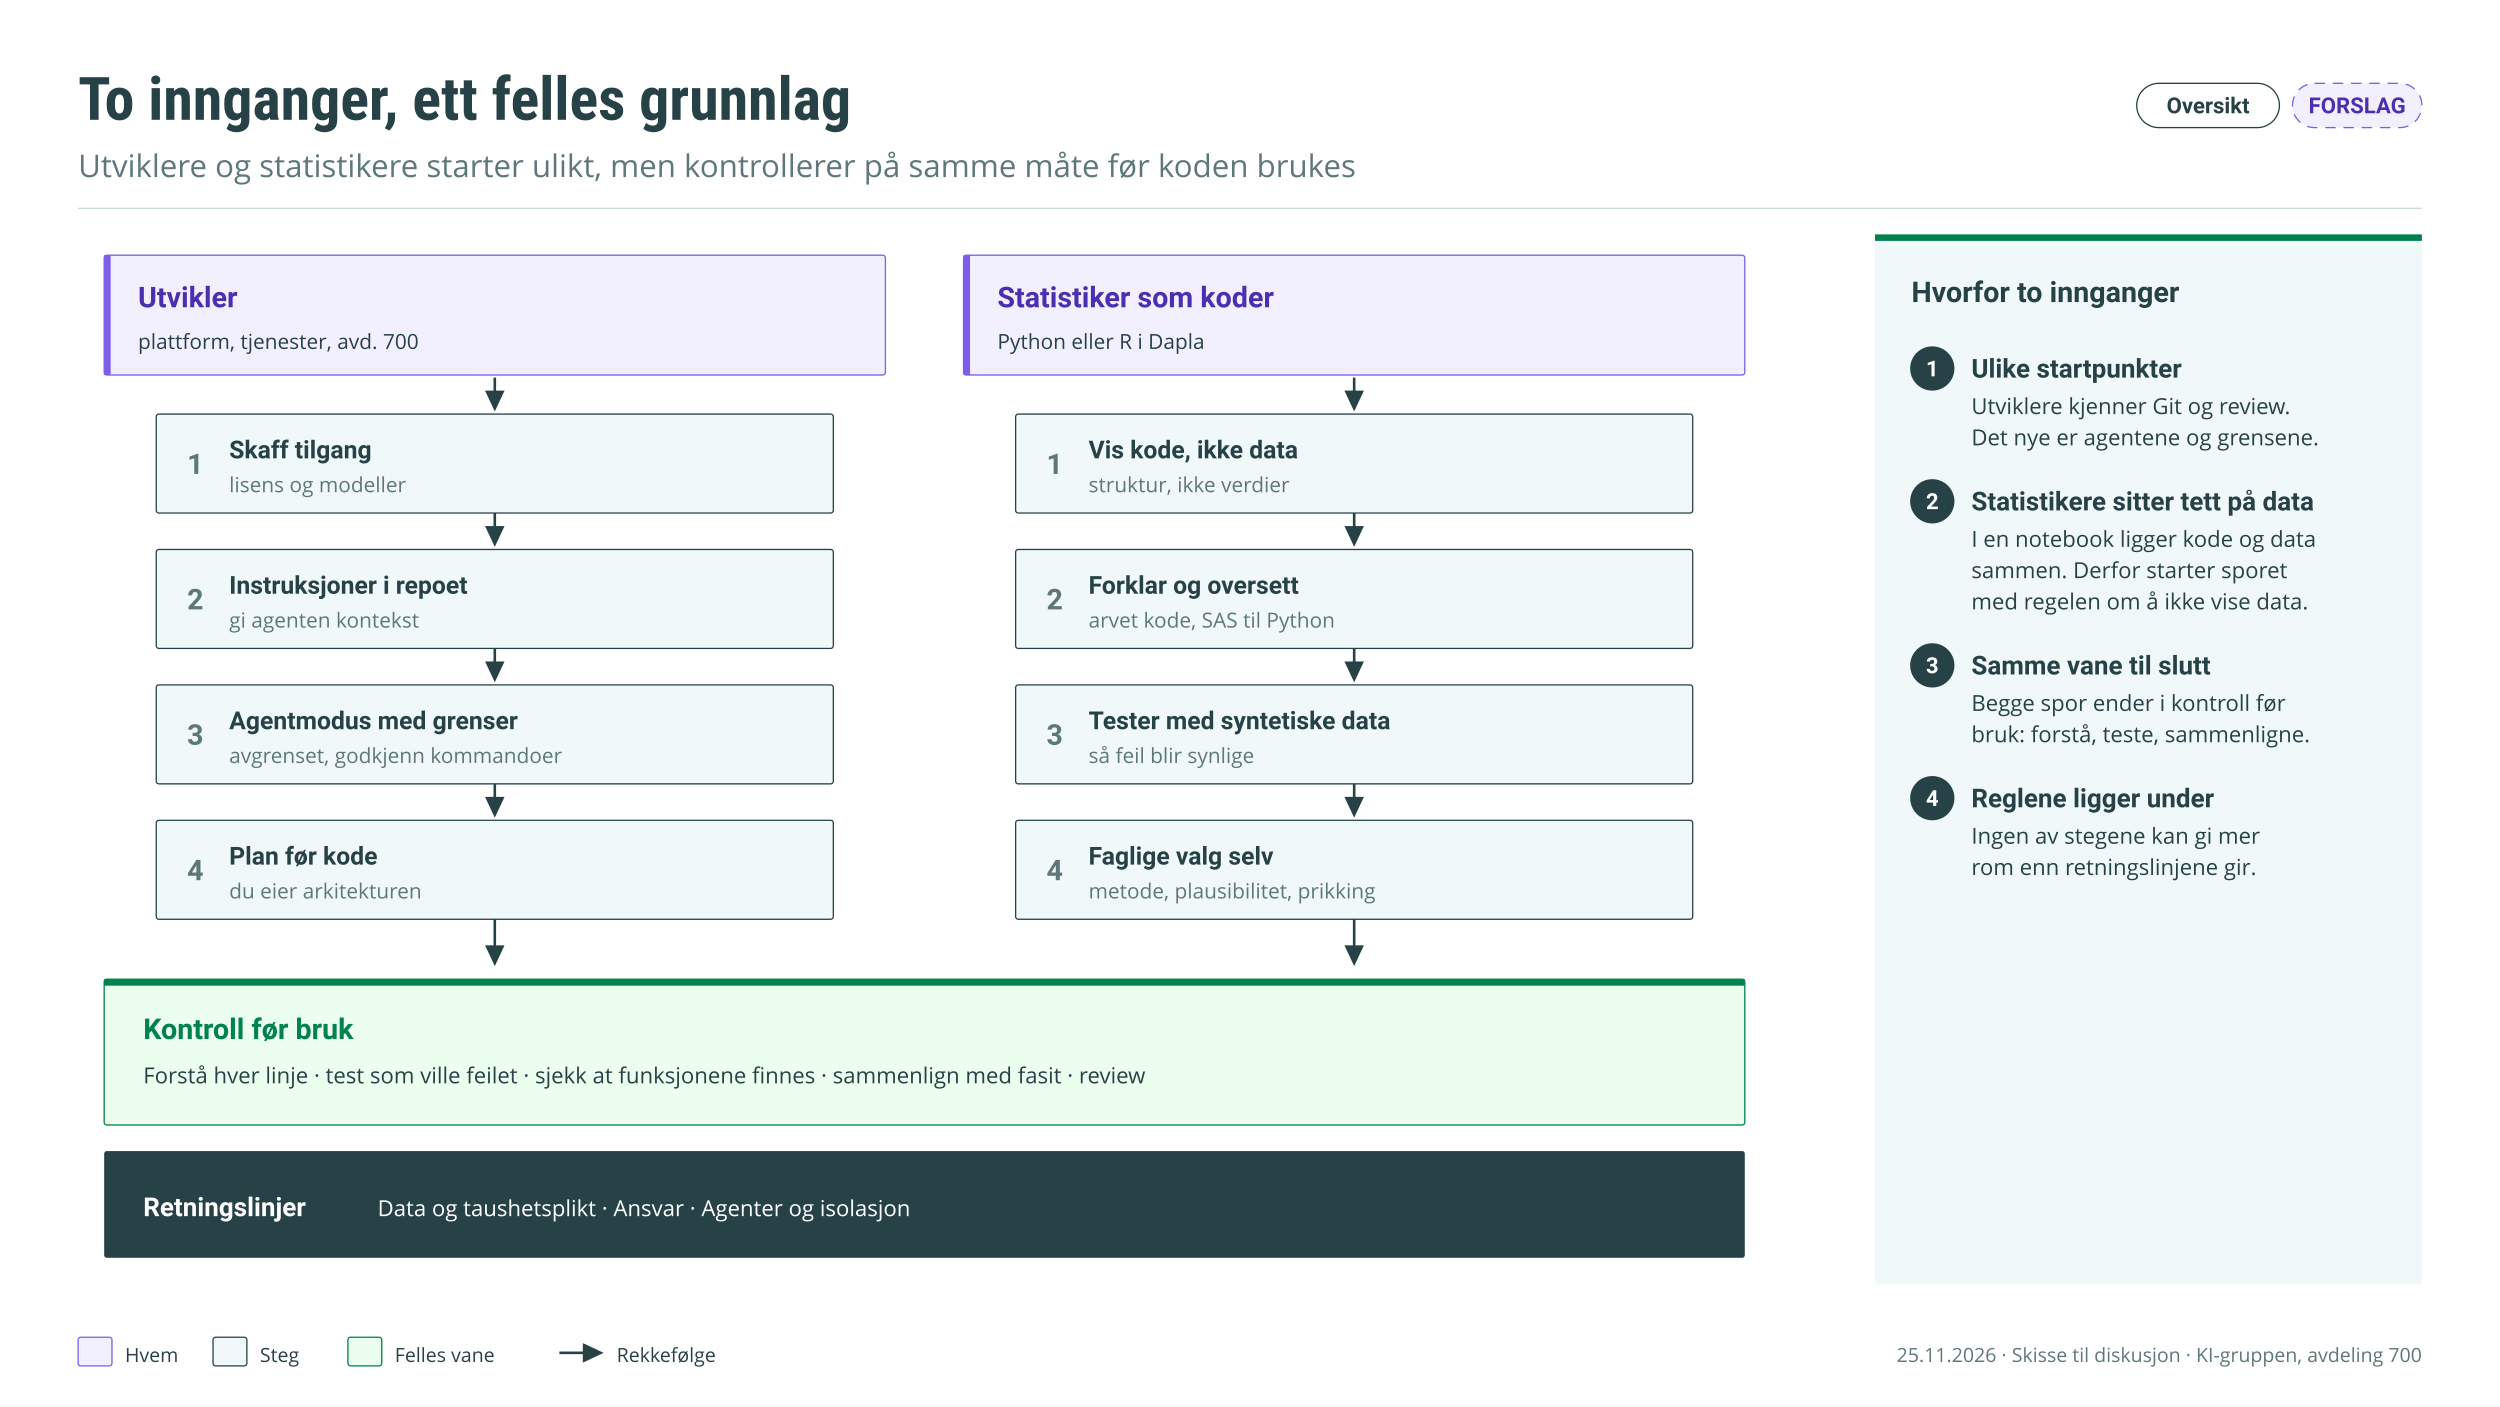
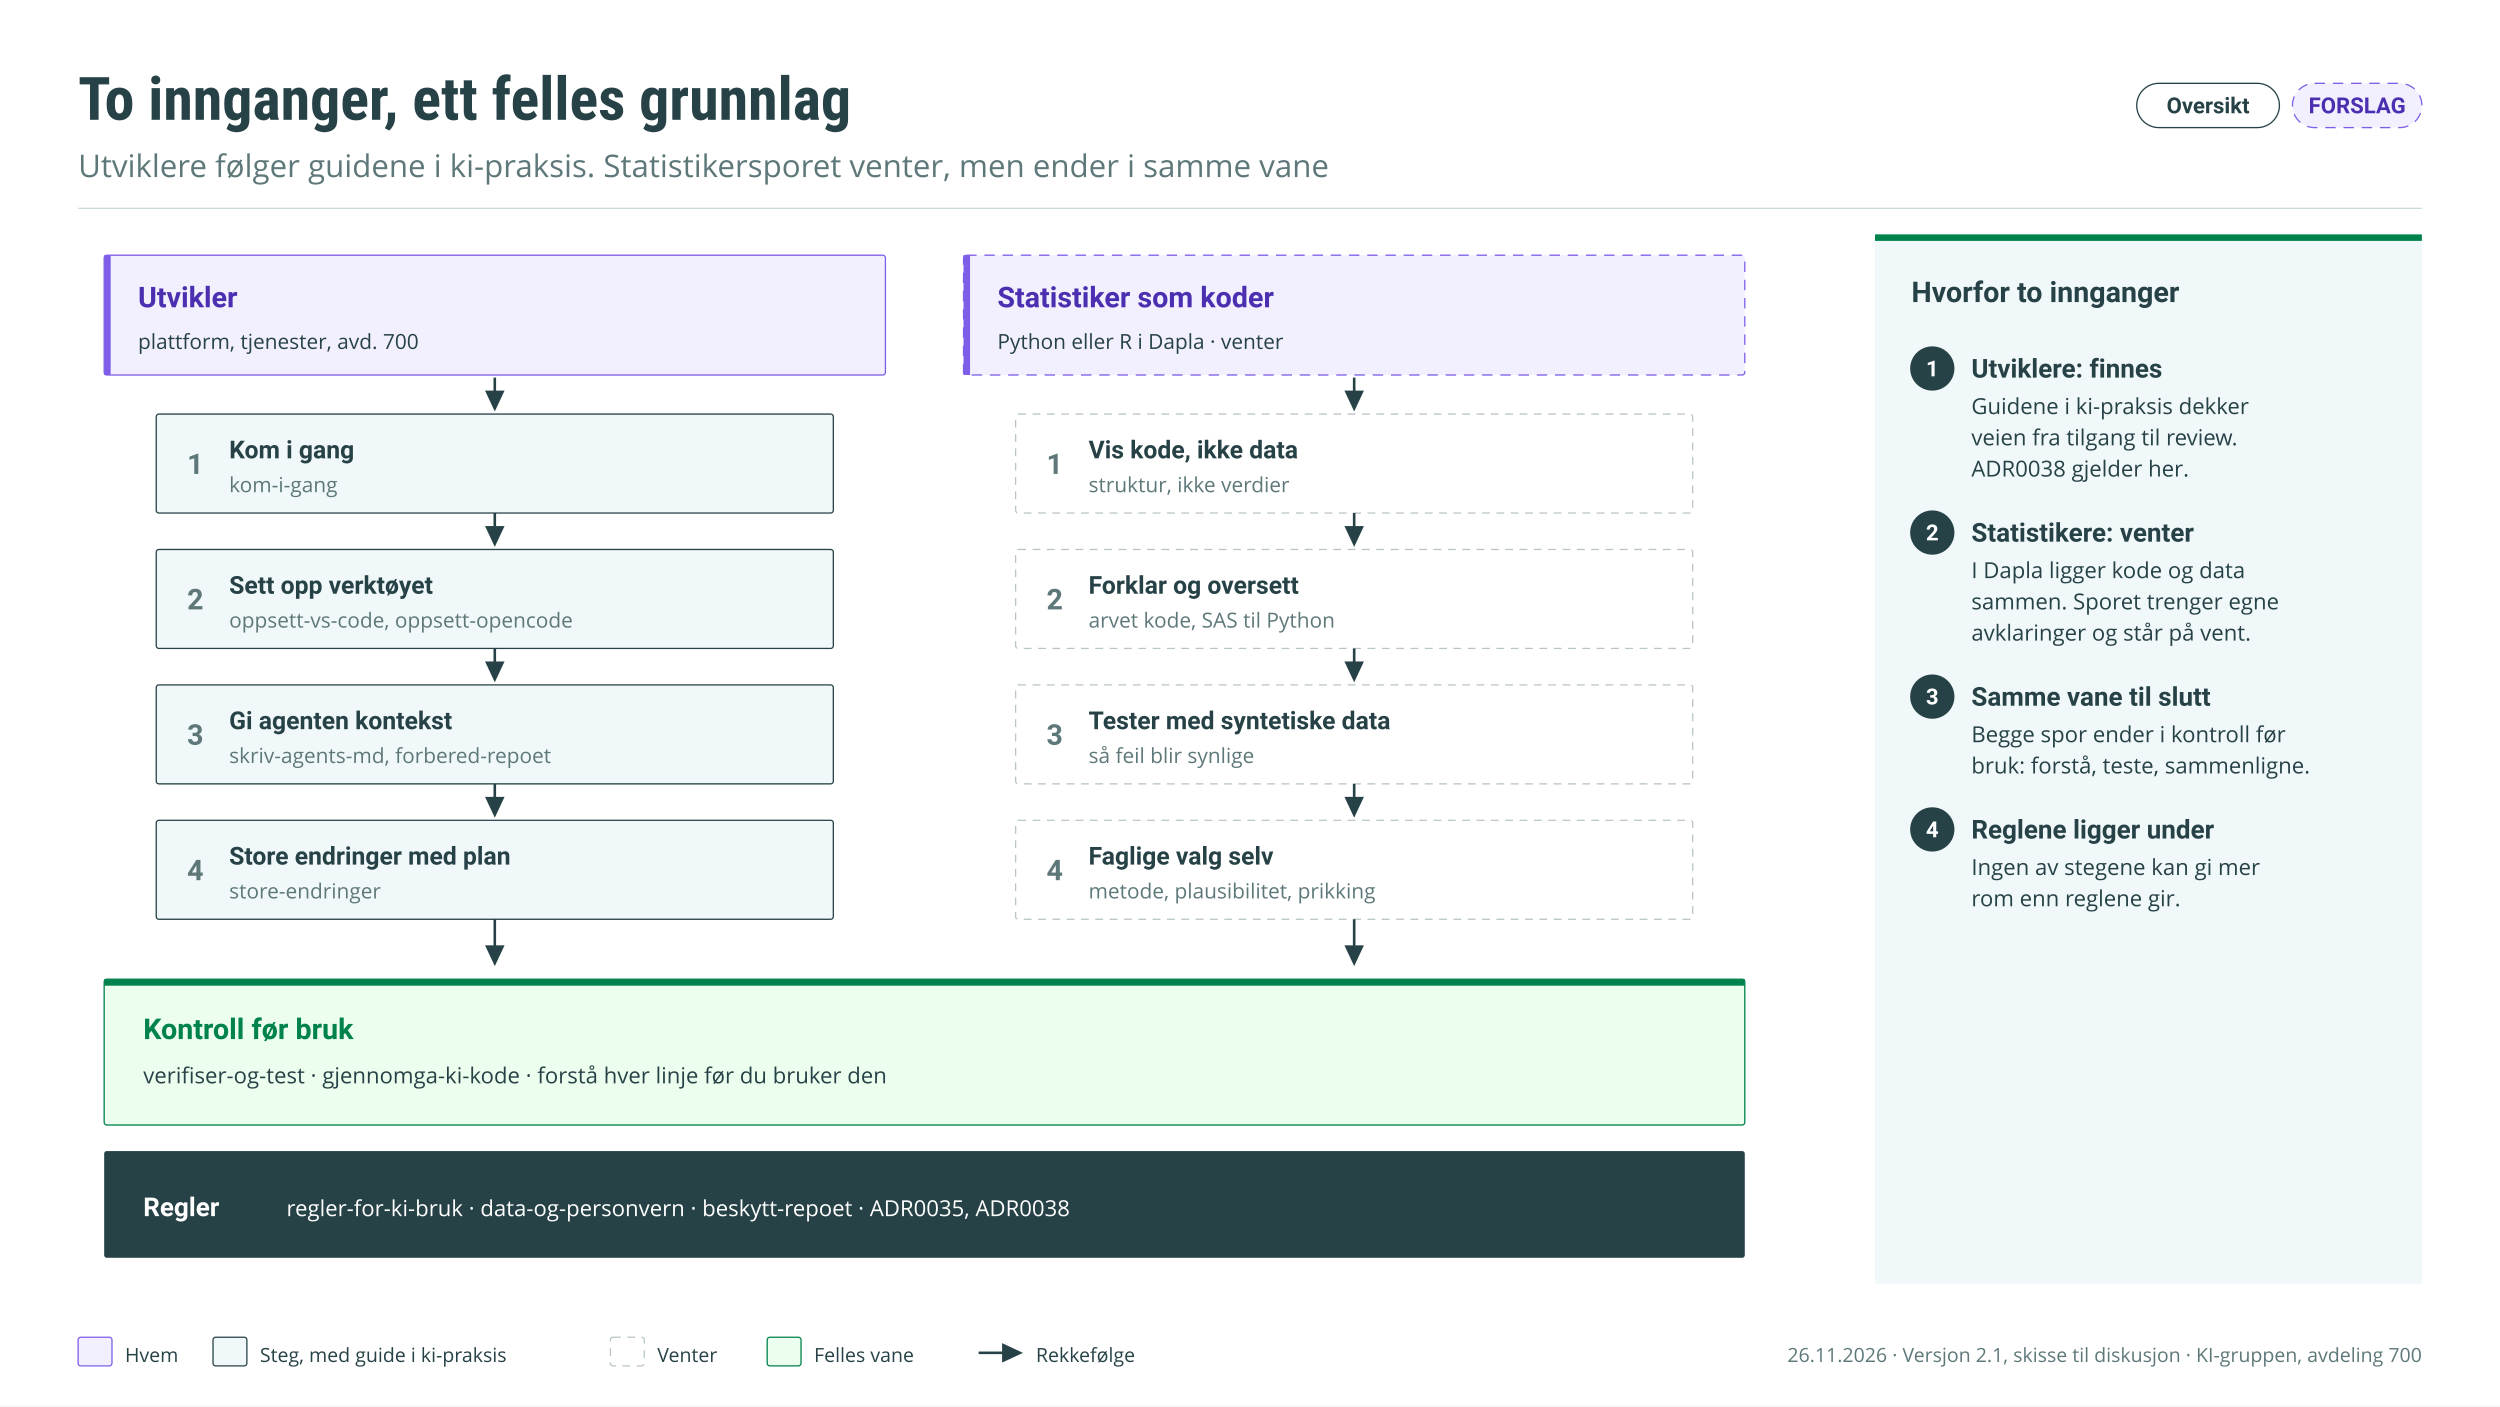
<svg xmlns="http://www.w3.org/2000/svg" width="1920" height="1080" viewBox="0 0 1920 1080">
  <rect x="0" y="0" width="1920" height="1080" fill="#ffffff" />
  <text x="60" y="92" font-family="Roboto Condensed, Arial Narrow, Arial, sans-serif" font-size="46" font-weight="700" fill="#274247" text-anchor="start">To innganger, ett felles grunnlag</text>
-   <text x="60" y="136" font-family="Open Sans, Segoe UI, Arial, sans-serif" font-size="24" font-weight="400" fill="#5e787a" text-anchor="start">Utviklere og statistikere starter ulikt, men kontrollerer på samme måte før koden brukes</text>
+   <text x="60" y="136" font-family="Open Sans, Segoe UI, Arial, sans-serif" font-size="24" font-weight="400" fill="#5e787a" text-anchor="start">Utviklere følger guidene i ki-praksis. Statistikersporet venter, men ender i samme vane</text>
  <rect x="1760.6" y="64" width="99.4" height="34" rx="17" fill="#f2f0ff" stroke="#7e5ee8" stroke-width="1" stroke-dasharray="8 6" />
  <text x="1810.3" y="87" font-family="Roboto, Arial, sans-serif" font-size="17" font-weight="700" fill="#4b2fb0" text-anchor="middle">FORSLAG</text>
  <rect x="1641.0" y="64" width="109.6" height="34" rx="17" fill="#ffffff" stroke="#274247" stroke-width="1" />
  <text x="1695.8" y="87" font-family="Roboto, Arial, sans-serif" font-size="17" font-weight="700" fill="#274247" text-anchor="middle">Oversikt</text>
  <line x1="60" y1="160" x2="1860" y2="160" stroke="#c3dcdc" stroke-width="1" />
  <rect x="1440" y="180" width="420" height="806" rx="2" fill="#f0f8f9" stroke="none" stroke-width="0" />
  <rect x="1440" y="180" width="420" height="5" rx="0" fill="#00824d" stroke="none" stroke-width="0" />
  <text x="1468" y="232" font-family="Roboto, Arial, sans-serif" font-size="22" font-weight="700" fill="#274247" text-anchor="start">Hvorfor to innganger</text>
  <circle cx="1484" cy="283" r="17" fill="#274247" />
  <text x="1484" y="289" font-family="Roboto, Arial, sans-serif" font-size="17" font-weight="700" fill="#ffffff" text-anchor="middle">1</text>
-   <text x="1514" y="290" font-family="Roboto, Arial, sans-serif" font-size="20" font-weight="700" fill="#274247" text-anchor="start">Ulike startpunkter</text>
-   <text x="1514" y="318" font-family="Open Sans, Segoe UI, Arial, sans-serif" font-size="17" font-weight="400" fill="#274247" text-anchor="start">Utviklere kjenner Git og review.</text>
-   <text x="1514" y="342" font-family="Open Sans, Segoe UI, Arial, sans-serif" font-size="17" font-weight="400" fill="#274247" text-anchor="start">Det nye er agentene og grensene.</text>
-   <circle cx="1484" cy="385" r="17" fill="#274247" />
-   <text x="1484" y="391" font-family="Roboto, Arial, sans-serif" font-size="17" font-weight="700" fill="#ffffff" text-anchor="middle">2</text>
-   <text x="1514" y="392" font-family="Roboto, Arial, sans-serif" font-size="20" font-weight="700" fill="#274247" text-anchor="start">Statistikere sitter tett på data</text>
-   <text x="1514" y="420" font-family="Open Sans, Segoe UI, Arial, sans-serif" font-size="17" font-weight="400" fill="#274247" text-anchor="start">I en notebook ligger kode og data</text>
-   <text x="1514" y="444" font-family="Open Sans, Segoe UI, Arial, sans-serif" font-size="17" font-weight="400" fill="#274247" text-anchor="start">sammen. Derfor starter sporet</text>
-   <text x="1514" y="468" font-family="Open Sans, Segoe UI, Arial, sans-serif" font-size="17" font-weight="400" fill="#274247" text-anchor="start">med regelen om å ikke vise data.</text>
-   <circle cx="1484" cy="511" r="17" fill="#274247" />
-   <text x="1484" y="517" font-family="Roboto, Arial, sans-serif" font-size="17" font-weight="700" fill="#ffffff" text-anchor="middle">3</text>
-   <text x="1514" y="518" font-family="Roboto, Arial, sans-serif" font-size="20" font-weight="700" fill="#274247" text-anchor="start">Samme vane til slutt</text>
-   <text x="1514" y="546" font-family="Open Sans, Segoe UI, Arial, sans-serif" font-size="17" font-weight="400" fill="#274247" text-anchor="start">Begge spor ender i kontroll før</text>
-   <text x="1514" y="570" font-family="Open Sans, Segoe UI, Arial, sans-serif" font-size="17" font-weight="400" fill="#274247" text-anchor="start">bruk: forstå, teste, sammenligne.</text>
-   <circle cx="1484" cy="613" r="17" fill="#274247" />
-   <text x="1484" y="619" font-family="Roboto, Arial, sans-serif" font-size="17" font-weight="700" fill="#ffffff" text-anchor="middle">4</text>
-   <text x="1514" y="620" font-family="Roboto, Arial, sans-serif" font-size="20" font-weight="700" fill="#274247" text-anchor="start">Reglene ligger under</text>
-   <text x="1514" y="648" font-family="Open Sans, Segoe UI, Arial, sans-serif" font-size="17" font-weight="400" fill="#274247" text-anchor="start">Ingen av stegene kan gi mer</text>
-   <text x="1514" y="672" font-family="Open Sans, Segoe UI, Arial, sans-serif" font-size="17" font-weight="400" fill="#274247" text-anchor="start">rom enn retningslinjene gir.</text>
+   <text x="1514" y="290" font-family="Roboto, Arial, sans-serif" font-size="20" font-weight="700" fill="#274247" text-anchor="start">Utviklere: finnes</text>
+   <text x="1514" y="318" font-family="Open Sans, Segoe UI, Arial, sans-serif" font-size="17" font-weight="400" fill="#274247" text-anchor="start">Guidene i ki-praksis dekker</text>
+   <text x="1514" y="342" font-family="Open Sans, Segoe UI, Arial, sans-serif" font-size="17" font-weight="400" fill="#274247" text-anchor="start">veien fra tilgang til review.</text>
+   <text x="1514" y="366" font-family="Open Sans, Segoe UI, Arial, sans-serif" font-size="17" font-weight="400" fill="#274247" text-anchor="start">ADR0038 gjelder her.</text>
+   <circle cx="1484" cy="409" r="17" fill="#274247" />
+   <text x="1484" y="415" font-family="Roboto, Arial, sans-serif" font-size="17" font-weight="700" fill="#ffffff" text-anchor="middle">2</text>
+   <text x="1514" y="416" font-family="Roboto, Arial, sans-serif" font-size="20" font-weight="700" fill="#274247" text-anchor="start">Statistikere: venter</text>
+   <text x="1514" y="444" font-family="Open Sans, Segoe UI, Arial, sans-serif" font-size="17" font-weight="400" fill="#274247" text-anchor="start">I Dapla ligger kode og data</text>
+   <text x="1514" y="468" font-family="Open Sans, Segoe UI, Arial, sans-serif" font-size="17" font-weight="400" fill="#274247" text-anchor="start">sammen. Sporet trenger egne</text>
+   <text x="1514" y="492" font-family="Open Sans, Segoe UI, Arial, sans-serif" font-size="17" font-weight="400" fill="#274247" text-anchor="start">avklaringer og står på vent.</text>
+   <circle cx="1484" cy="535" r="17" fill="#274247" />
+   <text x="1484" y="541" font-family="Roboto, Arial, sans-serif" font-size="17" font-weight="700" fill="#ffffff" text-anchor="middle">3</text>
+   <text x="1514" y="542" font-family="Roboto, Arial, sans-serif" font-size="20" font-weight="700" fill="#274247" text-anchor="start">Samme vane til slutt</text>
+   <text x="1514" y="570" font-family="Open Sans, Segoe UI, Arial, sans-serif" font-size="17" font-weight="400" fill="#274247" text-anchor="start">Begge spor ender i kontroll før</text>
+   <text x="1514" y="594" font-family="Open Sans, Segoe UI, Arial, sans-serif" font-size="17" font-weight="400" fill="#274247" text-anchor="start">bruk: forstå, teste, sammenligne.</text>
+   <circle cx="1484" cy="637" r="17" fill="#274247" />
+   <text x="1484" y="643" font-family="Roboto, Arial, sans-serif" font-size="17" font-weight="700" fill="#ffffff" text-anchor="middle">4</text>
+   <text x="1514" y="644" font-family="Roboto, Arial, sans-serif" font-size="20" font-weight="700" fill="#274247" text-anchor="start">Reglene ligger under</text>
+   <text x="1514" y="672" font-family="Open Sans, Segoe UI, Arial, sans-serif" font-size="17" font-weight="400" fill="#274247" text-anchor="start">Ingen av stegene kan gi mer</text>
+   <text x="1514" y="696" font-family="Open Sans, Segoe UI, Arial, sans-serif" font-size="17" font-weight="400" fill="#274247" text-anchor="start">rom enn reglene gir.</text>
  <rect x="60" y="1027" width="26" height="22" rx="2" fill="#f2f0ff" stroke="#7e5ee8" stroke-width="1" />
  <text x="96" y="1046" font-family="Open Sans, Segoe UI, Arial, sans-serif" font-size="15" font-weight="400" fill="#274247" text-anchor="start">Hvem</text>
  <rect x="163.6" y="1027" width="26" height="22" rx="2" fill="#f0f8f9" stroke="#274247" stroke-width="1" />
-   <text x="199.6" y="1046" font-family="Open Sans, Segoe UI, Arial, sans-serif" font-size="15" font-weight="400" fill="#274247" text-anchor="start">Steg</text>
-   <rect x="267.2" y="1027" width="26" height="22" rx="2" fill="#ecfeed" stroke="#00824d" stroke-width="1" />
-   <text x="303.2" y="1046" font-family="Open Sans, Segoe UI, Arial, sans-serif" font-size="15" font-weight="400" fill="#274247" text-anchor="start">Felles vane</text>
-   <polyline points="429.6,1039.0 451.6,1039.0" fill="none" stroke="#274247" stroke-width="2" stroke-linejoin="round" />
-   <polygon points="463.6,1039.0 447.6,1046.5 447.6,1031.5" fill="#274247" />
-   <text x="473.6" y="1046" font-family="Open Sans, Segoe UI, Arial, sans-serif" font-size="15" font-weight="400" fill="#274247" text-anchor="start">Rekkefølge</text>
-   <text x="1860" y="1046" font-family="Open Sans, Segoe UI, Arial, sans-serif" font-size="15" font-weight="400" fill="#5e787a" text-anchor="end">25.11.2026 · Skisse til diskusjon · KI-gruppen, avdeling 700</text>
+   <text x="199.6" y="1046" font-family="Open Sans, Segoe UI, Arial, sans-serif" font-size="15" font-weight="400" fill="#274247" text-anchor="start">Steg, med guide i ki-praksis</text>
+   <rect x="468.8" y="1027" width="26" height="22" rx="2" fill="#ffffff" stroke="#b9c5c6" stroke-width="1" stroke-dasharray="6 5" />
+   <text x="504.8" y="1046" font-family="Open Sans, Segoe UI, Arial, sans-serif" font-size="15" font-weight="400" fill="#274247" text-anchor="start">Venter</text>
+   <rect x="589.2" y="1027" width="26" height="22" rx="2" fill="#ecfeed" stroke="#00824d" stroke-width="1" />
+   <text x="625.2" y="1046" font-family="Open Sans, Segoe UI, Arial, sans-serif" font-size="15" font-weight="400" fill="#274247" text-anchor="start">Felles vane</text>
+   <polyline points="751.6,1039.0 773.6,1039.0" fill="none" stroke="#274247" stroke-width="2" stroke-linejoin="round" />
+   <polygon points="785.6,1039.0 769.6,1046.5 769.6,1031.5" fill="#274247" />
+   <text x="795.6" y="1046" font-family="Open Sans, Segoe UI, Arial, sans-serif" font-size="15" font-weight="400" fill="#274247" text-anchor="start">Rekkefølge</text>
+   <text x="1860" y="1046" font-family="Open Sans, Segoe UI, Arial, sans-serif" font-size="15" font-weight="400" fill="#5e787a" text-anchor="end">26.11.2026 · Versjon 2.1, skisse til diskusjon · KI-gruppen, avdeling 700</text>
  <rect x="80" y="196" width="600" height="92" rx="2" fill="#f2f0ff" stroke="#7e5ee8" stroke-width="1" />
  <rect x="80" y="196" width="5" height="92" rx="0" fill="#7e5ee8" stroke="none" stroke-width="0" />
  <text x="106" y="236" font-family="Roboto, Arial, sans-serif" font-size="22" font-weight="700" fill="#4b2fb0" text-anchor="start">Utvikler</text>
  <text x="106" y="268" font-family="Open Sans, Segoe UI, Arial, sans-serif" font-size="16" font-weight="400" fill="#274247" text-anchor="start">plattform, tjenester, avd. 700</text>
  <polyline points="380.0,290.0 380.0,304.0" fill="none" stroke="#274247" stroke-width="2" stroke-linejoin="round" />
  <polygon points="380.0,316.0 372.5,300.0 387.5,300.0" fill="#274247" />
  <rect x="120" y="318" width="520" height="76" rx="2" fill="#f0f8f9" stroke="#274247" stroke-width="1" />
  <text x="150" y="364" font-family="Roboto, Arial, sans-serif" font-size="22" font-weight="700" fill="#5e787a" text-anchor="middle">1</text>
-   <text x="176" y="352" font-family="Roboto, Arial, sans-serif" font-size="19" font-weight="700" fill="#274247" text-anchor="start">Skaff tilgang</text>
-   <text x="176" y="378" font-family="Open Sans, Segoe UI, Arial, sans-serif" font-size="16" font-weight="400" fill="#5e787a" text-anchor="start">lisens og modeller</text>
+   <text x="176" y="352" font-family="Roboto, Arial, sans-serif" font-size="19" font-weight="700" fill="#274247" text-anchor="start">Kom i gang</text>
+   <text x="176" y="378" font-family="Open Sans, Segoe UI, Arial, sans-serif" font-size="16" font-weight="400" fill="#5e787a" text-anchor="start">kom-i-gang</text>
  <polyline points="380.0,394.0 380.0,408.0" fill="none" stroke="#274247" stroke-width="2" stroke-linejoin="round" />
  <polygon points="380.0,420.0 372.5,404.0 387.5,404.0" fill="#274247" />
  <rect x="120" y="422" width="520" height="76" rx="2" fill="#f0f8f9" stroke="#274247" stroke-width="1" />
  <text x="150" y="468" font-family="Roboto, Arial, sans-serif" font-size="22" font-weight="700" fill="#5e787a" text-anchor="middle">2</text>
-   <text x="176" y="456" font-family="Roboto, Arial, sans-serif" font-size="19" font-weight="700" fill="#274247" text-anchor="start">Instruksjoner i repoet</text>
-   <text x="176" y="482" font-family="Open Sans, Segoe UI, Arial, sans-serif" font-size="16" font-weight="400" fill="#5e787a" text-anchor="start">gi agenten kontekst</text>
+   <text x="176" y="456" font-family="Roboto, Arial, sans-serif" font-size="19" font-weight="700" fill="#274247" text-anchor="start">Sett opp verktøyet</text>
+   <text x="176" y="482" font-family="Open Sans, Segoe UI, Arial, sans-serif" font-size="16" font-weight="400" fill="#5e787a" text-anchor="start">oppsett-vs-code, oppsett-opencode</text>
  <polyline points="380.0,498.0 380.0,512.0" fill="none" stroke="#274247" stroke-width="2" stroke-linejoin="round" />
  <polygon points="380.0,524.0 372.5,508.0 387.5,508.0" fill="#274247" />
  <rect x="120" y="526" width="520" height="76" rx="2" fill="#f0f8f9" stroke="#274247" stroke-width="1" />
  <text x="150" y="572" font-family="Roboto, Arial, sans-serif" font-size="22" font-weight="700" fill="#5e787a" text-anchor="middle">3</text>
-   <text x="176" y="560" font-family="Roboto, Arial, sans-serif" font-size="19" font-weight="700" fill="#274247" text-anchor="start">Agentmodus med grenser</text>
-   <text x="176" y="586" font-family="Open Sans, Segoe UI, Arial, sans-serif" font-size="16" font-weight="400" fill="#5e787a" text-anchor="start">avgrenset, godkjenn kommandoer</text>
+   <text x="176" y="560" font-family="Roboto, Arial, sans-serif" font-size="19" font-weight="700" fill="#274247" text-anchor="start">Gi agenten kontekst</text>
+   <text x="176" y="586" font-family="Open Sans, Segoe UI, Arial, sans-serif" font-size="16" font-weight="400" fill="#5e787a" text-anchor="start">skriv-agents-md, forbered-repoet</text>
  <polyline points="380.0,602.0 380.0,616.0" fill="none" stroke="#274247" stroke-width="2" stroke-linejoin="round" />
  <polygon points="380.0,628.0 372.5,612.0 387.5,612.0" fill="#274247" />
  <rect x="120" y="630" width="520" height="76" rx="2" fill="#f0f8f9" stroke="#274247" stroke-width="1" />
  <text x="150" y="676" font-family="Roboto, Arial, sans-serif" font-size="22" font-weight="700" fill="#5e787a" text-anchor="middle">4</text>
-   <text x="176" y="664" font-family="Roboto, Arial, sans-serif" font-size="19" font-weight="700" fill="#274247" text-anchor="start">Plan før kode</text>
-   <text x="176" y="690" font-family="Open Sans, Segoe UI, Arial, sans-serif" font-size="16" font-weight="400" fill="#5e787a" text-anchor="start">du eier arkitekturen</text>
+   <text x="176" y="664" font-family="Roboto, Arial, sans-serif" font-size="19" font-weight="700" fill="#274247" text-anchor="start">Store endringer med plan</text>
+   <text x="176" y="690" font-family="Open Sans, Segoe UI, Arial, sans-serif" font-size="16" font-weight="400" fill="#5e787a" text-anchor="start">store-endringer</text>
  <polyline points="380.0,706.0 380.0,730.0" fill="none" stroke="#274247" stroke-width="2" stroke-linejoin="round" />
  <polygon points="380.0,742.0 372.5,726.0 387.5,726.0" fill="#274247" />
-   <rect x="740" y="196" width="600" height="92" rx="2" fill="#f2f0ff" stroke="#7e5ee8" stroke-width="1" />
+   <rect x="740" y="196" width="600" height="92" rx="2" fill="#f2f0ff" stroke="#7e5ee8" stroke-width="1" stroke-dasharray="8 6" />
  <rect x="740" y="196" width="5" height="92" rx="0" fill="#7e5ee8" stroke="none" stroke-width="0" />
  <text x="766" y="236" font-family="Roboto, Arial, sans-serif" font-size="22" font-weight="700" fill="#4b2fb0" text-anchor="start">Statistiker som koder</text>
-   <text x="766" y="268" font-family="Open Sans, Segoe UI, Arial, sans-serif" font-size="16" font-weight="400" fill="#274247" text-anchor="start">Python eller R i Dapla</text>
+   <text x="766" y="268" font-family="Open Sans, Segoe UI, Arial, sans-serif" font-size="16" font-weight="400" fill="#274247" text-anchor="start">Python eller R i Dapla · venter</text>
  <polyline points="1040.0,290.0 1040.0,304.0" fill="none" stroke="#274247" stroke-width="2" stroke-linejoin="round" />
  <polygon points="1040.0,316.0 1032.5,300.0 1047.5,300.0" fill="#274247" />
-   <rect x="780" y="318" width="520" height="76" rx="2" fill="#f0f8f9" stroke="#274247" stroke-width="1" />
+   <rect x="780" y="318" width="520" height="76" rx="2" fill="#ffffff" stroke="#b9c5c6" stroke-width="1" stroke-dasharray="6 5" />
  <text x="810" y="364" font-family="Roboto, Arial, sans-serif" font-size="22" font-weight="700" fill="#5e787a" text-anchor="middle">1</text>
  <text x="836" y="352" font-family="Roboto, Arial, sans-serif" font-size="19" font-weight="700" fill="#274247" text-anchor="start">Vis kode, ikke data</text>
  <text x="836" y="378" font-family="Open Sans, Segoe UI, Arial, sans-serif" font-size="16" font-weight="400" fill="#5e787a" text-anchor="start">struktur, ikke verdier</text>
  <polyline points="1040.0,394.0 1040.0,408.0" fill="none" stroke="#274247" stroke-width="2" stroke-linejoin="round" />
  <polygon points="1040.0,420.0 1032.5,404.0 1047.5,404.0" fill="#274247" />
-   <rect x="780" y="422" width="520" height="76" rx="2" fill="#f0f8f9" stroke="#274247" stroke-width="1" />
+   <rect x="780" y="422" width="520" height="76" rx="2" fill="#ffffff" stroke="#b9c5c6" stroke-width="1" stroke-dasharray="6 5" />
  <text x="810" y="468" font-family="Roboto, Arial, sans-serif" font-size="22" font-weight="700" fill="#5e787a" text-anchor="middle">2</text>
  <text x="836" y="456" font-family="Roboto, Arial, sans-serif" font-size="19" font-weight="700" fill="#274247" text-anchor="start">Forklar og oversett</text>
  <text x="836" y="482" font-family="Open Sans, Segoe UI, Arial, sans-serif" font-size="16" font-weight="400" fill="#5e787a" text-anchor="start">arvet kode, SAS til Python</text>
  <polyline points="1040.0,498.0 1040.0,512.0" fill="none" stroke="#274247" stroke-width="2" stroke-linejoin="round" />
  <polygon points="1040.0,524.0 1032.5,508.0 1047.5,508.0" fill="#274247" />
-   <rect x="780" y="526" width="520" height="76" rx="2" fill="#f0f8f9" stroke="#274247" stroke-width="1" />
+   <rect x="780" y="526" width="520" height="76" rx="2" fill="#ffffff" stroke="#b9c5c6" stroke-width="1" stroke-dasharray="6 5" />
  <text x="810" y="572" font-family="Roboto, Arial, sans-serif" font-size="22" font-weight="700" fill="#5e787a" text-anchor="middle">3</text>
  <text x="836" y="560" font-family="Roboto, Arial, sans-serif" font-size="19" font-weight="700" fill="#274247" text-anchor="start">Tester med syntetiske data</text>
  <text x="836" y="586" font-family="Open Sans, Segoe UI, Arial, sans-serif" font-size="16" font-weight="400" fill="#5e787a" text-anchor="start">så feil blir synlige</text>
  <polyline points="1040.0,602.0 1040.0,616.0" fill="none" stroke="#274247" stroke-width="2" stroke-linejoin="round" />
  <polygon points="1040.0,628.0 1032.5,612.0 1047.5,612.0" fill="#274247" />
-   <rect x="780" y="630" width="520" height="76" rx="2" fill="#f0f8f9" stroke="#274247" stroke-width="1" />
+   <rect x="780" y="630" width="520" height="76" rx="2" fill="#ffffff" stroke="#b9c5c6" stroke-width="1" stroke-dasharray="6 5" />
  <text x="810" y="676" font-family="Roboto, Arial, sans-serif" font-size="22" font-weight="700" fill="#5e787a" text-anchor="middle">4</text>
  <text x="836" y="664" font-family="Roboto, Arial, sans-serif" font-size="19" font-weight="700" fill="#274247" text-anchor="start">Faglige valg selv</text>
  <text x="836" y="690" font-family="Open Sans, Segoe UI, Arial, sans-serif" font-size="16" font-weight="400" fill="#5e787a" text-anchor="start">metode, plausibilitet, prikking</text>
  <polyline points="1040.0,706.0 1040.0,730.0" fill="none" stroke="#274247" stroke-width="2" stroke-linejoin="round" />
  <polygon points="1040.0,742.0 1032.5,726.0 1047.5,726.0" fill="#274247" />
  <rect x="80" y="752" width="1260" height="112" rx="2" fill="#ecfeed" stroke="#00824d" stroke-width="1" />
  <rect x="80" y="752" width="1260" height="5" rx="0" fill="#00824d" stroke="none" stroke-width="0" />
  <text x="110" y="798" font-family="Roboto, Arial, sans-serif" font-size="22" font-weight="700" fill="#00824d" text-anchor="start">Kontroll før bruk</text>
-   <text x="110" y="832" font-family="Open Sans, Segoe UI, Arial, sans-serif" font-size="17" font-weight="400" fill="#274247" text-anchor="start">Forstå hver linje · test som ville feilet · sjekk at funksjonene finnes · sammenlign med fasit · review</text>
+   <text x="110" y="832" font-family="Open Sans, Segoe UI, Arial, sans-serif" font-size="17" font-weight="400" fill="#274247" text-anchor="start">verifiser-og-test · gjennomga-ki-kode · forstå hver linje før du bruker den</text>
  <rect x="80" y="884" width="1260" height="82" rx="2" fill="#274247" stroke="none" stroke-width="0" />
-   <text x="110" y="934" font-family="Roboto, Arial, sans-serif" font-size="20" font-weight="700" fill="#ffffff" text-anchor="start">Retningslinjer</text>
-   <text x="290" y="934" font-family="Open Sans, Segoe UI, Arial, sans-serif" font-size="17" font-weight="400" fill="#ffffff" text-anchor="start">Data og taushetsplikt · Ansvar · Agenter og isolasjon</text>
+   <text x="110" y="934" font-family="Roboto, Arial, sans-serif" font-size="20" font-weight="700" fill="#ffffff" text-anchor="start">Regler</text>
+   <text x="220" y="934" font-family="Open Sans, Segoe UI, Arial, sans-serif" font-size="17" font-weight="400" fill="#ffffff" text-anchor="start">regler-for-ki-bruk · data-og-personvern · beskytt-repoet · ADR0035, ADR0038</text>
</svg>
